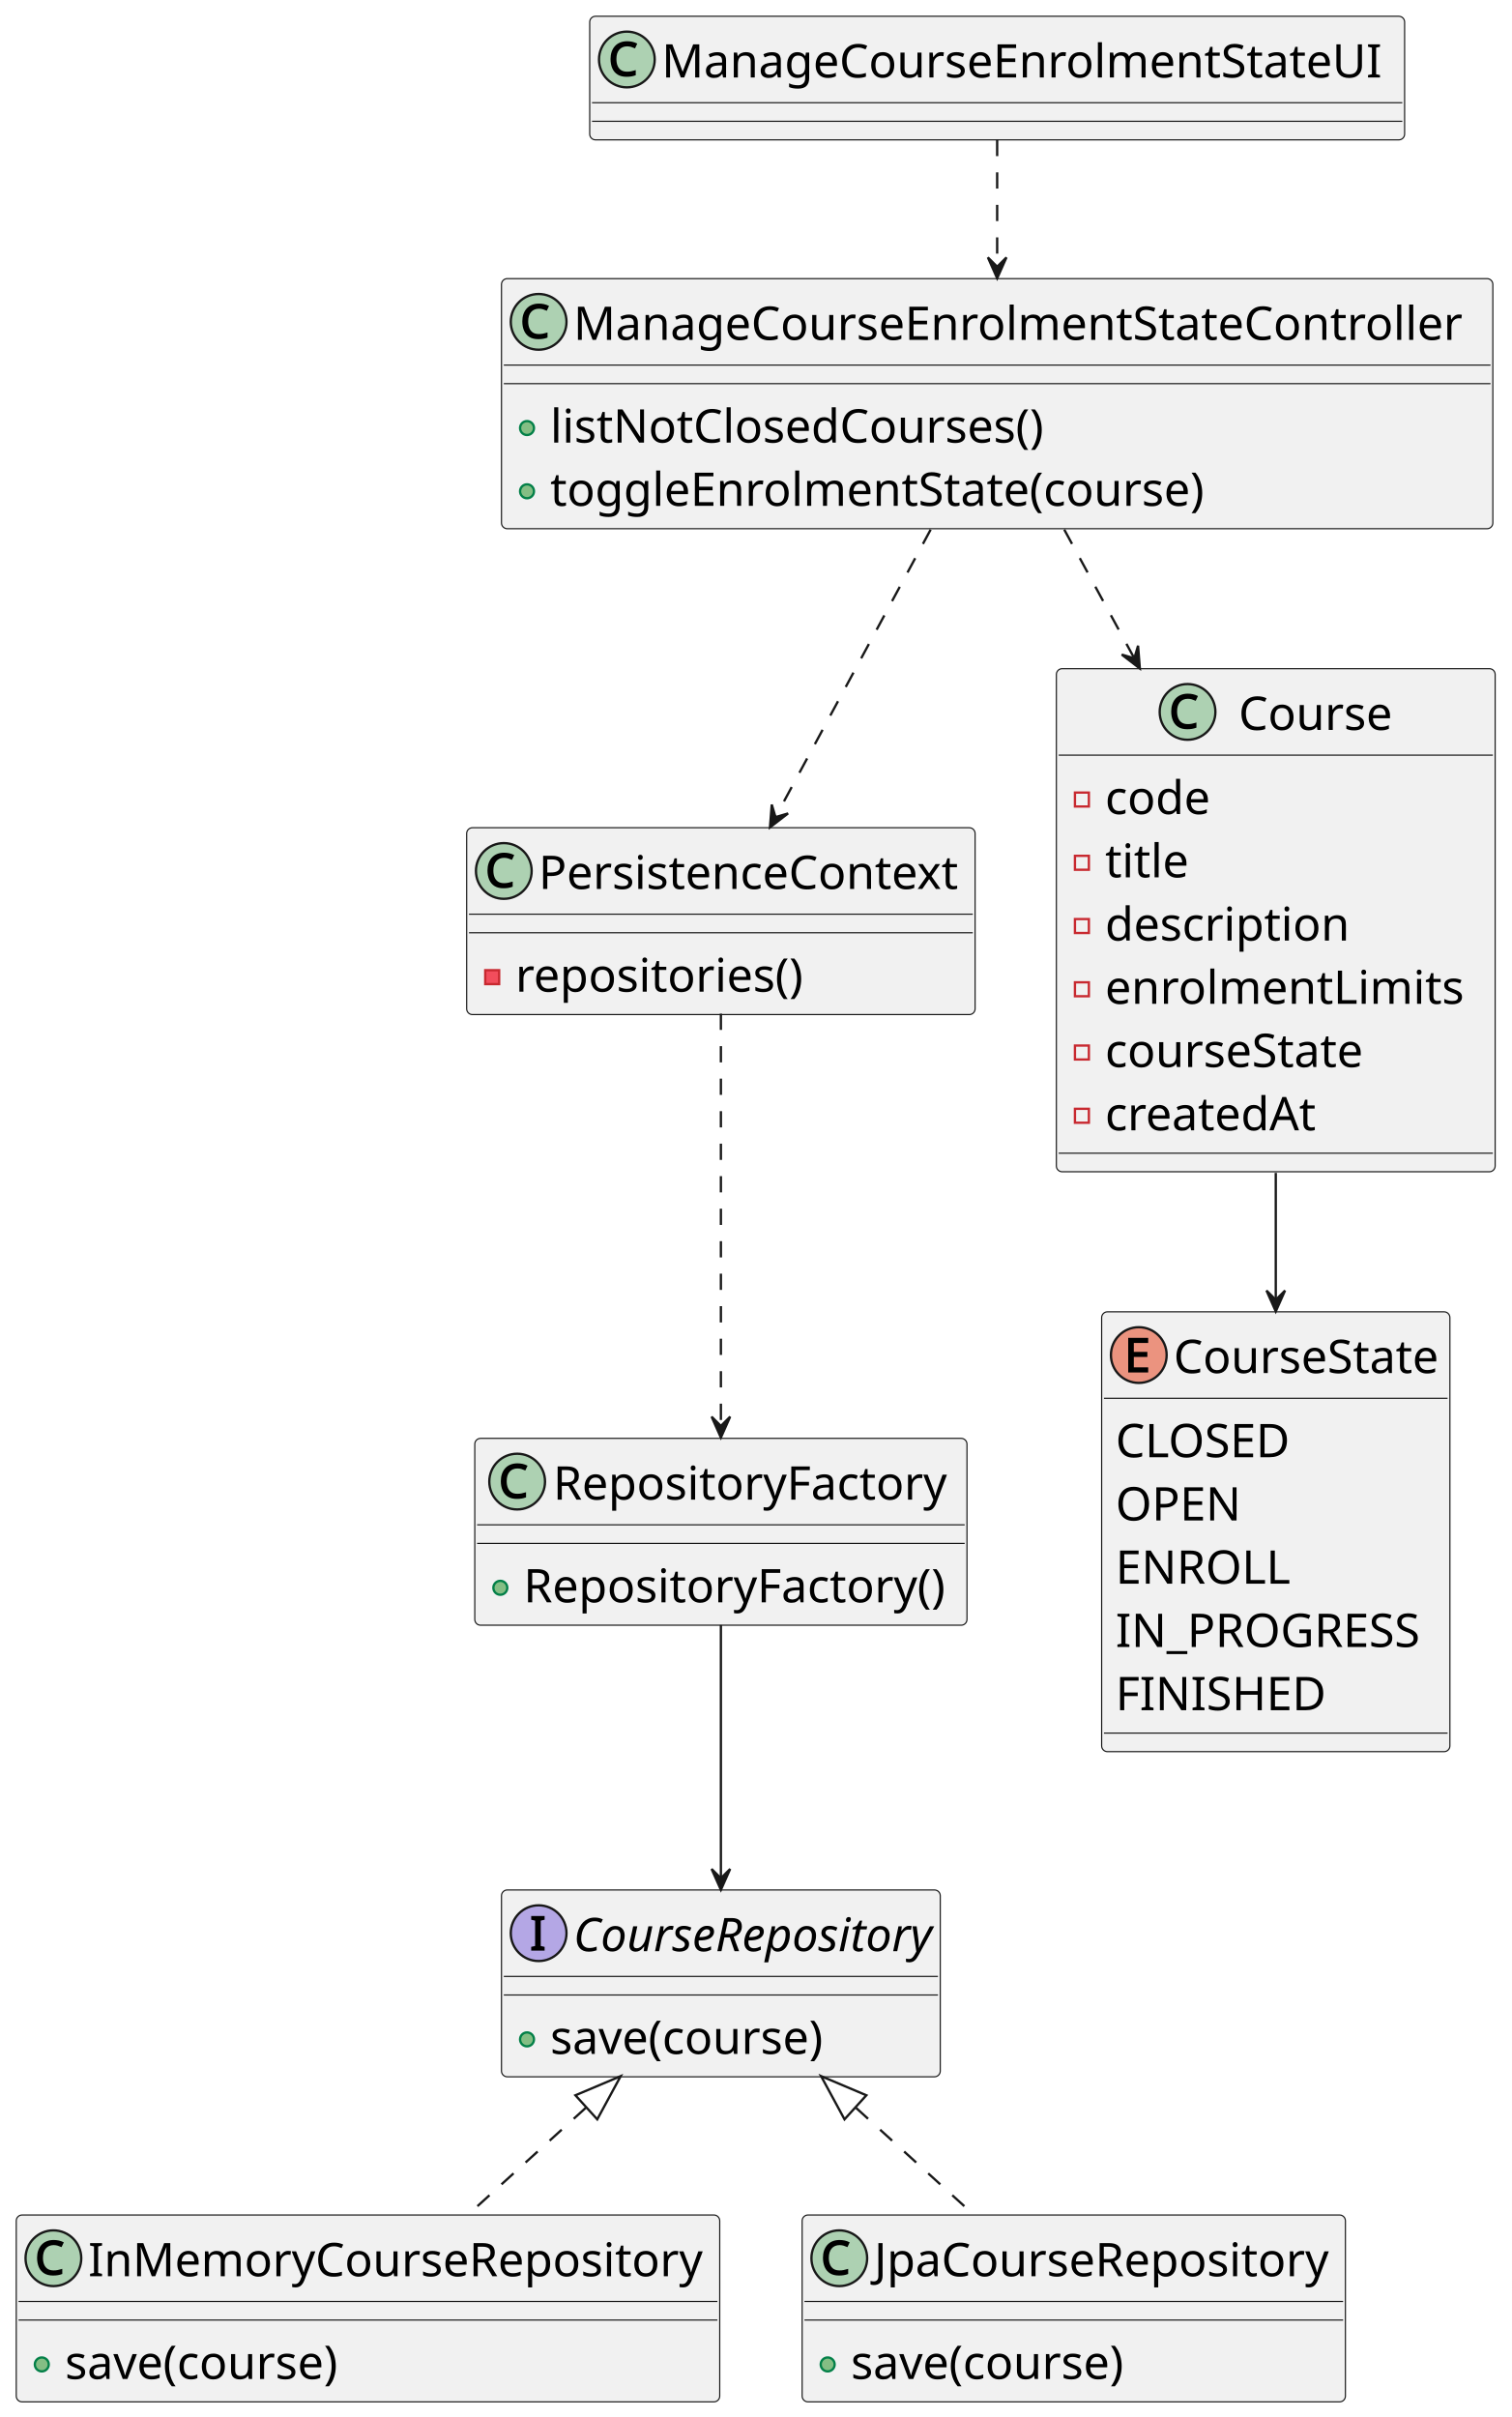
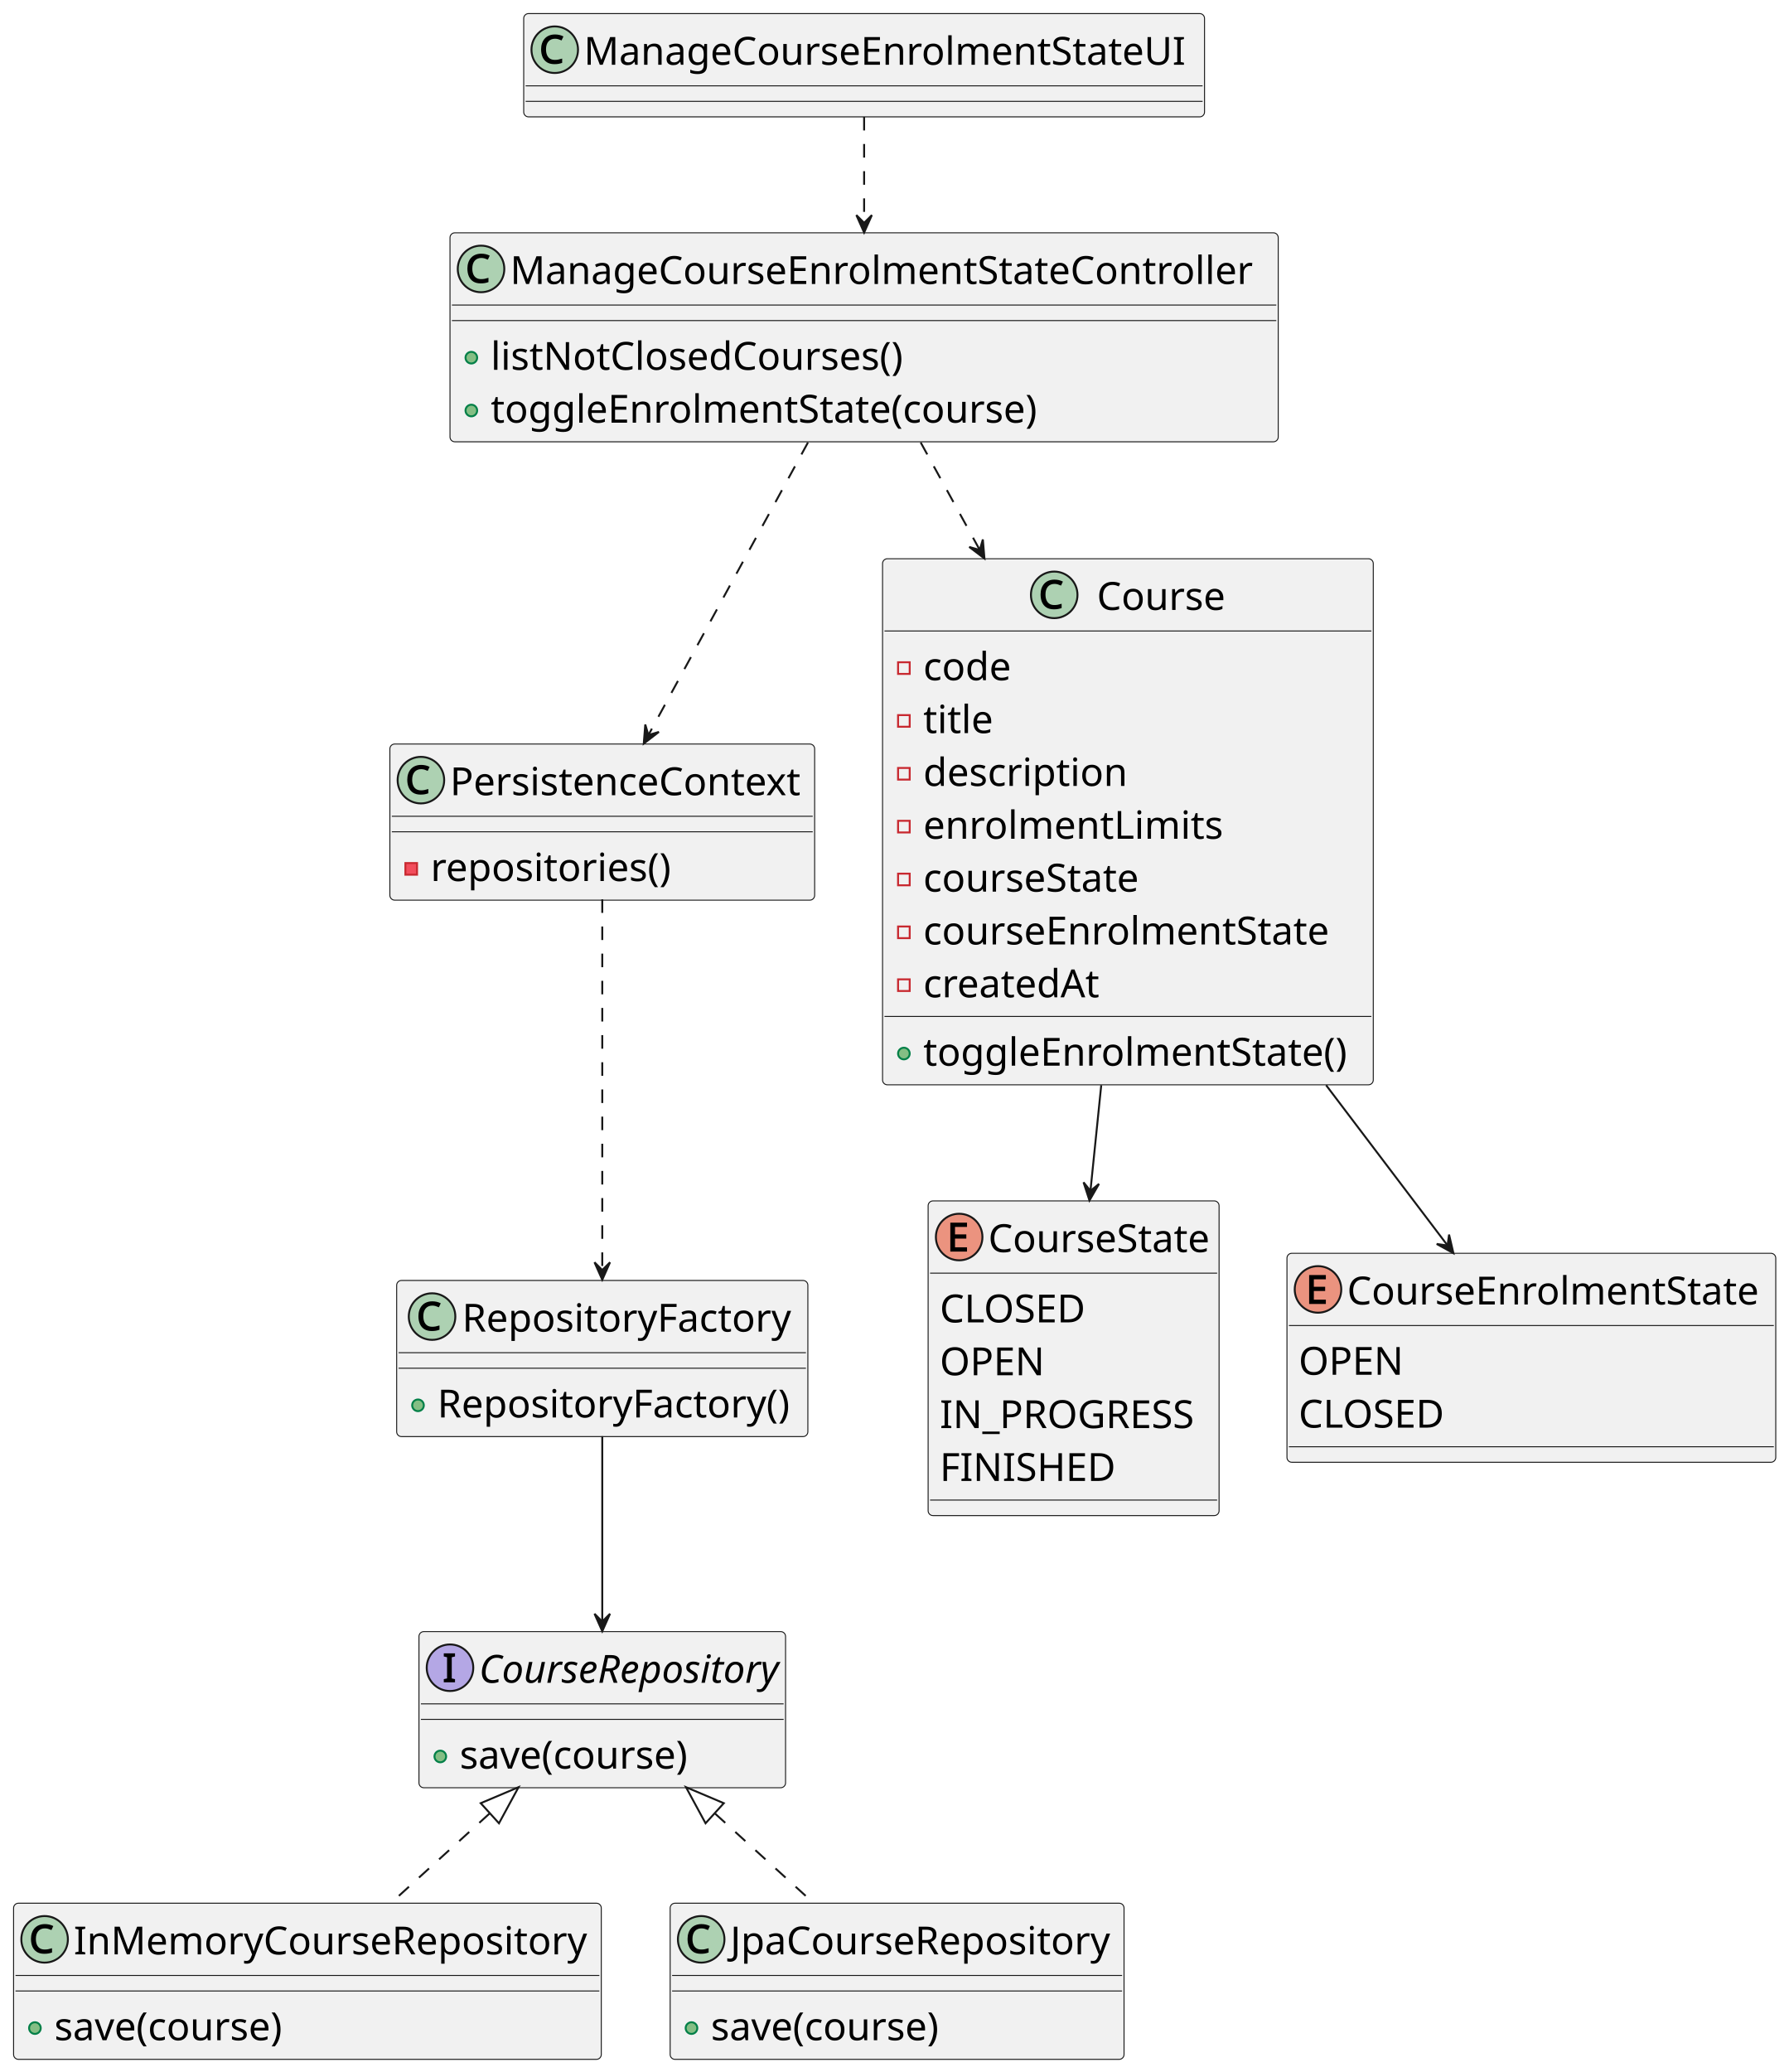
- <svg xmlns="http://www.w3.org/2000/svg" contentStyleType="text/css" height="1041px" preserveAspectRatio="none" style="width:651px;height:1041px;background:#FFFFFF;" version="1.1" viewBox="0 0 651 1041" width="651px" zoomAndPan="magnify">
+ <svg xmlns="http://www.w3.org/2000/svg" contentStyleType="text/css" height="1068px" preserveAspectRatio="none" style="width:922px;height:1068px;background:#FFFFFF;" version="1.1" viewBox="0 0 922 1068" width="922px" zoomAndPan="magnify">
  <defs />
  <g>
    <g id="elem_RepositoryFactory">
-       <rect codeLine="2" fill="#F1F1F1" height="80.48" id="RepositoryFactory" rx="2.5" ry="2.5" style="stroke:#181818;stroke-width:0.5;" width="212" x="204.5" y="619.5" />
-       <ellipse cx="222.75" cy="638.12" fill="#ADD1B2" rx="12" ry="12" style="stroke:#181818;stroke-width:1.0;" />
-       <path d="M222.875,632.464 Q221.797,632.464 220.938,632.839 Q220.078,633.198 219.484,633.901 Q218.891,634.589 218.562,635.604 Q218.25,636.62 218.25,637.917 Q218.25,639.62 218.766,640.854 Q219.281,642.073 220.297,642.729 Q221.312,643.37 222.859,643.37 Q223.766,643.37 224.578,643.214 Q225.391,643.058 226.578,642.698 L226.578,644.901 Q225.547,645.276 224.672,645.417 Q223.797,645.573 222.594,645.573 Q220.312,645.573 218.781,644.636 Q217.25,643.683 216.484,641.948 Q215.719,640.198 215.719,637.901 Q215.719,636.229 216.188,634.839 Q216.656,633.448 217.562,632.417 Q218.484,631.37 219.828,630.823 Q221.172,630.261 222.891,630.261 Q224.031,630.261 225.078,630.495 Q226.141,630.714 227.234,631.276 L226.266,633.339 Q225.344,632.933 224.562,632.698 Q223.781,632.464 222.875,632.464 Z " fill="#000000" />
-       <text fill="#000000" font-family="sans-serif" font-size="20" lengthAdjust="spacing" textLength="173" x="238.25" y="645.88">RepositoryFactory</text>
-       <line style="stroke:#181818;stroke-width:0.5;" x1="205.5" x2="415.5" y1="656.74" y2="656.74" />
-       <line style="stroke:#181818;stroke-width:0.5;" x1="205.5" x2="415.5" y1="664.74" y2="664.74" />
-       <ellipse cx="215.5" cy="683.86" fill="#84BE84" rx="3" ry="3" style="stroke:#038048;stroke-width:1.0;" />
-       <text fill="#000000" font-family="sans-serif" font-size="20" lengthAdjust="spacing" textLength="185" x="225.5" y="690.12">RepositoryFactory()</text>
+       <rect codeLine="2" fill="#F1F1F1" height="80.48" id="RepositoryFactory" rx="2.5" ry="2.5" style="stroke:#181818;stroke-width:0.5;" width="212" x="204.5" y="660" />
+       <ellipse cx="222.75" cy="678.62" fill="#ADD1B2" rx="12" ry="12" style="stroke:#181818;stroke-width:1.0;" />
+       <path d="M222.875,672.964 Q221.797,672.964 220.938,673.339 Q220.078,673.698 219.484,674.401 Q218.891,675.089 218.562,676.104 Q218.25,677.12 218.25,678.417 Q218.25,680.12 218.766,681.354 Q219.281,682.573 220.297,683.229 Q221.312,683.87 222.859,683.87 Q223.766,683.87 224.578,683.714 Q225.391,683.558 226.578,683.198 L226.578,685.401 Q225.547,685.776 224.672,685.917 Q223.797,686.073 222.594,686.073 Q220.312,686.073 218.781,685.136 Q217.25,684.183 216.484,682.448 Q215.719,680.698 215.719,678.401 Q215.719,676.729 216.188,675.339 Q216.656,673.948 217.562,672.917 Q218.484,671.87 219.828,671.323 Q221.172,670.761 222.891,670.761 Q224.031,670.761 225.078,670.995 Q226.141,671.214 227.234,671.776 L226.266,673.839 Q225.344,673.433 224.562,673.198 Q223.781,672.964 222.875,672.964 Z " fill="#000000" />
+       <text fill="#000000" font-family="sans-serif" font-size="20" lengthAdjust="spacing" textLength="173" x="238.25" y="686.38">RepositoryFactory</text>
+       <line style="stroke:#181818;stroke-width:0.5;" x1="205.5" x2="415.5" y1="697.24" y2="697.24" />
+       <line style="stroke:#181818;stroke-width:0.5;" x1="205.5" x2="415.5" y1="705.24" y2="705.24" />
+       <ellipse cx="215.5" cy="724.36" fill="#84BE84" rx="3" ry="3" style="stroke:#038048;stroke-width:1.0;" />
+       <text fill="#000000" font-family="sans-serif" font-size="20" lengthAdjust="spacing" textLength="185" x="225.5" y="730.62">RepositoryFactory()</text>
    </g>
    <g id="elem_CourseRepository">
-       <rect codeLine="6" fill="#F1F1F1" height="80.48" id="CourseRepository" rx="2.5" ry="2.5" style="stroke:#181818;stroke-width:0.5;" width="189" x="216" y="814" />
-       <ellipse cx="232" cy="832.62" fill="#B4A7E5" rx="12" ry="12" style="stroke:#181818;stroke-width:1.0;" />
-       <path d="M234.578,840.12 L228.797,840.12 L228.797,838.511 L230.484,838.136 L230.484,827.214 L228.797,826.823 L228.797,825.214 L234.578,825.214 L234.578,826.823 L232.906,827.214 L232.906,838.136 L234.578,838.511 L234.578,840.12 Z " fill="#000000" />
-       <text fill="#000000" font-family="sans-serif" font-size="20" font-style="italic" lengthAdjust="spacing" textLength="155" x="247" y="840.38">CourseRepository</text>
-       <line style="stroke:#181818;stroke-width:0.5;" x1="217" x2="404" y1="851.24" y2="851.24" />
-       <line style="stroke:#181818;stroke-width:0.5;" x1="217" x2="404" y1="859.24" y2="859.24" />
-       <ellipse cx="227" cy="878.36" fill="#84BE84" rx="3" ry="3" style="stroke:#038048;stroke-width:1.0;" />
-       <text fill="#000000" font-family="sans-serif" font-size="20" lengthAdjust="spacing" textLength="118" x="237" y="884.62">save(course)</text>
+       <rect codeLine="6" fill="#F1F1F1" height="80.48" id="CourseRepository" rx="2.5" ry="2.5" style="stroke:#181818;stroke-width:0.5;" width="189" x="216" y="841" />
+       <ellipse cx="232" cy="859.62" fill="#B4A7E5" rx="12" ry="12" style="stroke:#181818;stroke-width:1.0;" />
+       <path d="M234.578,867.12 L228.797,867.12 L228.797,865.511 L230.484,865.136 L230.484,854.214 L228.797,853.823 L228.797,852.214 L234.578,852.214 L234.578,853.823 L232.906,854.214 L232.906,865.136 L234.578,865.511 L234.578,867.12 Z " fill="#000000" />
+       <text fill="#000000" font-family="sans-serif" font-size="20" font-style="italic" lengthAdjust="spacing" textLength="155" x="247" y="867.38">CourseRepository</text>
+       <line style="stroke:#181818;stroke-width:0.5;" x1="217" x2="404" y1="878.24" y2="878.24" />
+       <line style="stroke:#181818;stroke-width:0.5;" x1="217" x2="404" y1="886.24" y2="886.24" />
+       <ellipse cx="227" cy="905.36" fill="#84BE84" rx="3" ry="3" style="stroke:#038048;stroke-width:1.0;" />
+       <text fill="#000000" font-family="sans-serif" font-size="20" lengthAdjust="spacing" textLength="118" x="237" y="911.62">save(course)</text>
    </g>
    <g id="elem_InMemoryCourseRepository">
-       <rect codeLine="10" fill="#F1F1F1" height="80.48" id="InMemoryCourseRepository" rx="2.5" ry="2.5" style="stroke:#181818;stroke-width:0.5;" width="303" x="7" y="954" />
-       <ellipse cx="23" cy="972.62" fill="#ADD1B2" rx="12" ry="12" style="stroke:#181818;stroke-width:1.0;" />
-       <path d="M23.125,966.964 Q22.047,966.964 21.188,967.339 Q20.328,967.698 19.734,968.401 Q19.141,969.089 18.812,970.104 Q18.5,971.12 18.5,972.417 Q18.5,974.12 19.016,975.354 Q19.531,976.573 20.547,977.229 Q21.562,977.87 23.109,977.87 Q24.016,977.87 24.828,977.714 Q25.641,977.558 26.828,977.198 L26.828,979.401 Q25.797,979.776 24.922,979.917 Q24.047,980.073 22.844,980.073 Q20.562,980.073 19.031,979.136 Q17.5,978.183 16.734,976.448 Q15.969,974.698 15.969,972.401 Q15.969,970.729 16.438,969.339 Q16.906,967.948 17.812,966.917 Q18.734,965.87 20.078,965.323 Q21.422,964.761 23.141,964.761 Q24.281,964.761 25.328,964.995 Q26.391,965.214 27.484,965.776 L26.516,967.839 Q25.594,967.433 24.812,967.198 Q24.031,966.964 23.125,966.964 Z " fill="#000000" />
-       <text fill="#000000" font-family="sans-serif" font-size="20" lengthAdjust="spacing" textLength="269" x="38" y="980.38">InMemoryCourseRepository</text>
-       <line style="stroke:#181818;stroke-width:0.5;" x1="8" x2="309" y1="991.24" y2="991.24" />
-       <line style="stroke:#181818;stroke-width:0.5;" x1="8" x2="309" y1="999.24" y2="999.24" />
-       <ellipse cx="18" cy="1018.36" fill="#84BE84" rx="3" ry="3" style="stroke:#038048;stroke-width:1.0;" />
-       <text fill="#000000" font-family="sans-serif" font-size="20" lengthAdjust="spacing" textLength="118" x="28" y="1024.62">save(course)</text>
+       <rect codeLine="10" fill="#F1F1F1" height="80.48" id="InMemoryCourseRepository" rx="2.5" ry="2.5" style="stroke:#181818;stroke-width:0.5;" width="303" x="7" y="981" />
+       <ellipse cx="23" cy="999.62" fill="#ADD1B2" rx="12" ry="12" style="stroke:#181818;stroke-width:1.0;" />
+       <path d="M23.125,993.964 Q22.047,993.964 21.188,994.339 Q20.328,994.698 19.734,995.401 Q19.141,996.089 18.812,997.104 Q18.5,998.12 18.5,999.417 Q18.5,1001.12 19.016,1002.354 Q19.531,1003.573 20.547,1004.229 Q21.562,1004.87 23.109,1004.87 Q24.016,1004.87 24.828,1004.714 Q25.641,1004.558 26.828,1004.198 L26.828,1006.401 Q25.797,1006.776 24.922,1006.917 Q24.047,1007.073 22.844,1007.073 Q20.562,1007.073 19.031,1006.136 Q17.5,1005.183 16.734,1003.448 Q15.969,1001.698 15.969,999.401 Q15.969,997.729 16.438,996.339 Q16.906,994.948 17.812,993.917 Q18.734,992.87 20.078,992.323 Q21.422,991.761 23.141,991.761 Q24.281,991.761 25.328,991.995 Q26.391,992.214 27.484,992.776 L26.516,994.839 Q25.594,994.433 24.812,994.198 Q24.031,993.964 23.125,993.964 Z " fill="#000000" />
+       <text fill="#000000" font-family="sans-serif" font-size="20" lengthAdjust="spacing" textLength="269" x="38" y="1007.38">InMemoryCourseRepository</text>
+       <line style="stroke:#181818;stroke-width:0.5;" x1="8" x2="309" y1="1018.24" y2="1018.24" />
+       <line style="stroke:#181818;stroke-width:0.5;" x1="8" x2="309" y1="1026.24" y2="1026.24" />
+       <ellipse cx="18" cy="1045.36" fill="#84BE84" rx="3" ry="3" style="stroke:#038048;stroke-width:1.0;" />
+       <text fill="#000000" font-family="sans-serif" font-size="20" lengthAdjust="spacing" textLength="118" x="28" y="1051.62">save(course)</text>
    </g>
    <g id="elem_JpaCourseRepository">
-       <rect codeLine="14" fill="#F1F1F1" height="80.48" id="JpaCourseRepository" rx="2.5" ry="2.5" style="stroke:#181818;stroke-width:0.5;" width="234" x="345.5" y="954" />
-       <ellipse cx="361.5" cy="972.62" fill="#ADD1B2" rx="12" ry="12" style="stroke:#181818;stroke-width:1.0;" />
-       <path d="M361.625,966.964 Q360.547,966.964 359.688,967.339 Q358.828,967.698 358.234,968.401 Q357.641,969.089 357.312,970.104 Q357,971.12 357,972.417 Q357,974.12 357.516,975.354 Q358.031,976.573 359.047,977.229 Q360.062,977.87 361.609,977.87 Q362.516,977.87 363.328,977.714 Q364.141,977.558 365.328,977.198 L365.328,979.401 Q364.297,979.776 363.422,979.917 Q362.547,980.073 361.344,980.073 Q359.062,980.073 357.531,979.136 Q356,978.183 355.234,976.448 Q354.469,974.698 354.469,972.401 Q354.469,970.729 354.938,969.339 Q355.406,967.948 356.312,966.917 Q357.234,965.87 358.578,965.323 Q359.922,964.761 361.641,964.761 Q362.781,964.761 363.828,964.995 Q364.891,965.214 365.984,965.776 L365.016,967.839 Q364.094,967.433 363.312,967.198 Q362.531,966.964 361.625,966.964 Z " fill="#000000" />
-       <text fill="#000000" font-family="sans-serif" font-size="20" lengthAdjust="spacing" textLength="200" x="376.5" y="980.38">JpaCourseRepository</text>
-       <line style="stroke:#181818;stroke-width:0.5;" x1="346.5" x2="578.5" y1="991.24" y2="991.24" />
-       <line style="stroke:#181818;stroke-width:0.5;" x1="346.5" x2="578.5" y1="999.24" y2="999.24" />
-       <ellipse cx="356.5" cy="1018.36" fill="#84BE84" rx="3" ry="3" style="stroke:#038048;stroke-width:1.0;" />
-       <text fill="#000000" font-family="sans-serif" font-size="20" lengthAdjust="spacing" textLength="118" x="366.5" y="1024.62">save(course)</text>
+       <rect codeLine="14" fill="#F1F1F1" height="80.48" id="JpaCourseRepository" rx="2.5" ry="2.5" style="stroke:#181818;stroke-width:0.5;" width="234" x="345.5" y="981" />
+       <ellipse cx="361.5" cy="999.62" fill="#ADD1B2" rx="12" ry="12" style="stroke:#181818;stroke-width:1.0;" />
+       <path d="M361.625,993.964 Q360.547,993.964 359.688,994.339 Q358.828,994.698 358.234,995.401 Q357.641,996.089 357.312,997.104 Q357,998.12 357,999.417 Q357,1001.12 357.516,1002.354 Q358.031,1003.573 359.047,1004.229 Q360.062,1004.87 361.609,1004.87 Q362.516,1004.87 363.328,1004.714 Q364.141,1004.558 365.328,1004.198 L365.328,1006.401 Q364.297,1006.776 363.422,1006.917 Q362.547,1007.073 361.344,1007.073 Q359.062,1007.073 357.531,1006.136 Q356,1005.183 355.234,1003.448 Q354.469,1001.698 354.469,999.401 Q354.469,997.729 354.938,996.339 Q355.406,994.948 356.312,993.917 Q357.234,992.87 358.578,992.323 Q359.922,991.761 361.641,991.761 Q362.781,991.761 363.828,991.995 Q364.891,992.214 365.984,992.776 L365.016,994.839 Q364.094,994.433 363.312,994.198 Q362.531,993.964 361.625,993.964 Z " fill="#000000" />
+       <text fill="#000000" font-family="sans-serif" font-size="20" lengthAdjust="spacing" textLength="200" x="376.5" y="1007.38">JpaCourseRepository</text>
+       <line style="stroke:#181818;stroke-width:0.5;" x1="346.5" x2="578.5" y1="1018.24" y2="1018.24" />
+       <line style="stroke:#181818;stroke-width:0.5;" x1="346.5" x2="578.5" y1="1026.24" y2="1026.24" />
+       <ellipse cx="356.5" cy="1045.36" fill="#84BE84" rx="3" ry="3" style="stroke:#038048;stroke-width:1.0;" />
+       <text fill="#000000" font-family="sans-serif" font-size="20" lengthAdjust="spacing" textLength="118" x="366.5" y="1051.62">save(course)</text>
    </g>
    <g id="elem_PersistenceContext">
-       <rect codeLine="18" fill="#F1F1F1" height="80.48" id="PersistenceContext" rx="2.5" ry="2.5" style="stroke:#181818;stroke-width:0.5;" width="219" x="201" y="356.5" />
-       <ellipse cx="217" cy="375.12" fill="#ADD1B2" rx="12" ry="12" style="stroke:#181818;stroke-width:1.0;" />
-       <path d="M217.125,369.464 Q216.047,369.464 215.188,369.839 Q214.328,370.198 213.734,370.901 Q213.141,371.589 212.812,372.604 Q212.5,373.62 212.5,374.917 Q212.5,376.62 213.016,377.854 Q213.531,379.073 214.547,379.729 Q215.562,380.37 217.109,380.37 Q218.016,380.37 218.828,380.214 Q219.641,380.058 220.828,379.698 L220.828,381.901 Q219.797,382.276 218.922,382.417 Q218.047,382.573 216.844,382.573 Q214.562,382.573 213.031,381.636 Q211.5,380.683 210.734,378.948 Q209.969,377.198 209.969,374.901 Q209.969,373.229 210.438,371.839 Q210.906,370.448 211.812,369.417 Q212.734,368.37 214.078,367.823 Q215.422,367.261 217.141,367.261 Q218.281,367.261 219.328,367.495 Q220.391,367.714 221.484,368.276 L220.516,370.339 Q219.594,369.933 218.812,369.698 Q218.031,369.464 217.125,369.464 Z " fill="#000000" />
-       <text fill="#000000" font-family="sans-serif" font-size="20" lengthAdjust="spacing" textLength="185" x="232" y="382.88">PersistenceContext</text>
-       <line style="stroke:#181818;stroke-width:0.5;" x1="202" x2="419" y1="393.74" y2="393.74" />
-       <line style="stroke:#181818;stroke-width:0.5;" x1="202" x2="419" y1="401.74" y2="401.74" />
-       <rect fill="#F24D5C" height="6" style="stroke:#C82930;stroke-width:1.0;" width="6" x="209" y="417.86" />
-       <text fill="#000000" font-family="sans-serif" font-size="20" lengthAdjust="spacing" textLength="129" x="222" y="427.12">repositories()</text>
+       <rect codeLine="18" fill="#F1F1F1" height="80.48" id="PersistenceContext" rx="2.5" ry="2.5" style="stroke:#181818;stroke-width:0.5;" width="219" x="201" y="383.5" />
+       <ellipse cx="217" cy="402.12" fill="#ADD1B2" rx="12" ry="12" style="stroke:#181818;stroke-width:1.0;" />
+       <path d="M217.125,396.464 Q216.047,396.464 215.188,396.839 Q214.328,397.198 213.734,397.901 Q213.141,398.589 212.812,399.604 Q212.5,400.62 212.5,401.917 Q212.5,403.62 213.016,404.854 Q213.531,406.073 214.547,406.729 Q215.562,407.37 217.109,407.37 Q218.016,407.37 218.828,407.214 Q219.641,407.058 220.828,406.698 L220.828,408.901 Q219.797,409.276 218.922,409.417 Q218.047,409.573 216.844,409.573 Q214.562,409.573 213.031,408.636 Q211.5,407.683 210.734,405.948 Q209.969,404.198 209.969,401.901 Q209.969,400.229 210.438,398.839 Q210.906,397.448 211.812,396.417 Q212.734,395.37 214.078,394.823 Q215.422,394.261 217.141,394.261 Q218.281,394.261 219.328,394.495 Q220.391,394.714 221.484,395.276 L220.516,397.339 Q219.594,396.933 218.812,396.698 Q218.031,396.464 217.125,396.464 Z " fill="#000000" />
+       <text fill="#000000" font-family="sans-serif" font-size="20" lengthAdjust="spacing" textLength="185" x="232" y="409.88">PersistenceContext</text>
+       <line style="stroke:#181818;stroke-width:0.5;" x1="202" x2="419" y1="420.74" y2="420.74" />
+       <line style="stroke:#181818;stroke-width:0.5;" x1="202" x2="419" y1="428.74" y2="428.74" />
+       <rect fill="#F24D5C" height="6" style="stroke:#C82930;stroke-width:1.0;" width="6" x="209" y="444.86" />
+       <text fill="#000000" font-family="sans-serif" font-size="20" lengthAdjust="spacing" textLength="129" x="222" y="454.12">repositories()</text>
    </g>
    <g id="elem_ManageCourseEnrolmentStateUI">
-       <rect codeLine="22" fill="#F1F1F1" height="53.24" id="ManageCourseEnrolmentStateUI" rx="2.5" ry="2.5" style="stroke:#181818;stroke-width:0.5;" width="351" x="254" y="7" />
-       <ellipse cx="270" cy="25.62" fill="#ADD1B2" rx="12" ry="12" style="stroke:#181818;stroke-width:1.0;" />
-       <path d="M270.125,19.964 Q269.047,19.964 268.188,20.339 Q267.328,20.698 266.734,21.401 Q266.141,22.089 265.812,23.104 Q265.5,24.12 265.5,25.417 Q265.5,27.12 266.016,28.354 Q266.531,29.573 267.547,30.229 Q268.562,30.87 270.109,30.87 Q271.016,30.87 271.828,30.714 Q272.641,30.558 273.828,30.198 L273.828,32.401 Q272.797,32.776 271.922,32.917 Q271.047,33.073 269.844,33.073 Q267.562,33.073 266.031,32.136 Q264.5,31.183 263.734,29.448 Q262.969,27.698 262.969,25.401 Q262.969,23.729 263.438,22.339 Q263.906,20.948 264.812,19.917 Q265.734,18.87 267.078,18.323 Q268.422,17.761 270.141,17.761 Q271.281,17.761 272.328,17.995 Q273.391,18.214 274.484,18.776 L273.516,20.839 Q272.594,20.433 271.812,20.198 Q271.031,19.964 270.125,19.964 Z " fill="#000000" />
-       <text fill="#000000" font-family="sans-serif" font-size="20" lengthAdjust="spacing" textLength="317" x="285" y="33.38">ManageCourseEnrolmentStateUI</text>
-       <line style="stroke:#181818;stroke-width:0.5;" x1="255" x2="604" y1="44.24" y2="44.24" />
-       <line style="stroke:#181818;stroke-width:0.5;" x1="255" x2="604" y1="52.24" y2="52.24" />
+       <rect codeLine="22" fill="#F1F1F1" height="53.24" id="ManageCourseEnrolmentStateUI" rx="2.5" ry="2.5" style="stroke:#181818;stroke-width:0.5;" width="351" x="270" y="7" />
+       <ellipse cx="286" cy="25.62" fill="#ADD1B2" rx="12" ry="12" style="stroke:#181818;stroke-width:1.0;" />
+       <path d="M286.125,19.964 Q285.047,19.964 284.188,20.339 Q283.328,20.698 282.734,21.401 Q282.141,22.089 281.812,23.104 Q281.5,24.12 281.5,25.417 Q281.5,27.12 282.016,28.354 Q282.531,29.573 283.547,30.229 Q284.562,30.87 286.109,30.87 Q287.016,30.87 287.828,30.714 Q288.641,30.558 289.828,30.198 L289.828,32.401 Q288.797,32.776 287.922,32.917 Q287.047,33.073 285.844,33.073 Q283.562,33.073 282.031,32.136 Q280.5,31.183 279.734,29.448 Q278.969,27.698 278.969,25.401 Q278.969,23.729 279.438,22.339 Q279.906,20.948 280.812,19.917 Q281.734,18.87 283.078,18.323 Q284.422,17.761 286.141,17.761 Q287.281,17.761 288.328,17.995 Q289.391,18.214 290.484,18.776 L289.516,20.839 Q288.594,20.433 287.812,20.198 Q287.031,19.964 286.125,19.964 Z " fill="#000000" />
+       <text fill="#000000" font-family="sans-serif" font-size="20" lengthAdjust="spacing" textLength="317" x="301" y="33.38">ManageCourseEnrolmentStateUI</text>
+       <line style="stroke:#181818;stroke-width:0.5;" x1="271" x2="620" y1="44.24" y2="44.24" />
+       <line style="stroke:#181818;stroke-width:0.5;" x1="271" x2="620" y1="52.24" y2="52.24" />
    </g>
    <g id="elem_ManageCourseEnrolmentStateController">
-       <rect codeLine="24" fill="#F1F1F1" height="107.72" id="ManageCourseEnrolmentStateController" rx="2.5" ry="2.5" style="stroke:#181818;stroke-width:0.5;" width="427" x="216" y="120" />
-       <ellipse cx="232" cy="138.62" fill="#ADD1B2" rx="12" ry="12" style="stroke:#181818;stroke-width:1.0;" />
-       <path d="M232.125,132.964 Q231.047,132.964 230.188,133.339 Q229.328,133.698 228.734,134.401 Q228.141,135.089 227.812,136.104 Q227.5,137.12 227.5,138.417 Q227.5,140.12 228.016,141.354 Q228.531,142.573 229.547,143.229 Q230.562,143.87 232.109,143.87 Q233.016,143.87 233.828,143.714 Q234.641,143.558 235.828,143.198 L235.828,145.401 Q234.797,145.776 233.922,145.917 Q233.047,146.073 231.844,146.073 Q229.562,146.073 228.031,145.136 Q226.5,144.183 225.734,142.448 Q224.969,140.698 224.969,138.401 Q224.969,136.729 225.438,135.339 Q225.906,133.948 226.812,132.917 Q227.734,131.87 229.078,131.323 Q230.422,130.761 232.141,130.761 Q233.281,130.761 234.328,130.995 Q235.391,131.214 236.484,131.776 L235.516,133.839 Q234.594,133.433 233.812,133.198 Q233.031,132.964 232.125,132.964 Z " fill="#000000" />
-       <text fill="#000000" font-family="sans-serif" font-size="20" lengthAdjust="spacing" textLength="393" x="247" y="146.38">ManageCourseEnrolmentStateController</text>
-       <line style="stroke:#181818;stroke-width:0.5;" x1="217" x2="642" y1="157.24" y2="157.24" />
-       <line style="stroke:#181818;stroke-width:0.5;" x1="217" x2="642" y1="165.24" y2="165.24" />
-       <ellipse cx="227" cy="184.36" fill="#84BE84" rx="3" ry="3" style="stroke:#038048;stroke-width:1.0;" />
-       <text fill="#000000" font-family="sans-serif" font-size="20" lengthAdjust="spacing" textLength="219" x="237" y="190.62">listNotClosedCourses()</text>
-       <ellipse cx="227" cy="211.6" fill="#84BE84" rx="3" ry="3" style="stroke:#038048;stroke-width:1.0;" />
-       <text fill="#000000" font-family="sans-serif" font-size="20" lengthAdjust="spacing" textLength="290" x="237" y="217.86">toggleEnrolmentState(course)</text>
+       <rect codeLine="24" fill="#F1F1F1" height="107.72" id="ManageCourseEnrolmentStateController" rx="2.5" ry="2.5" style="stroke:#181818;stroke-width:0.5;" width="427" x="232" y="120" />
+       <ellipse cx="248" cy="138.62" fill="#ADD1B2" rx="12" ry="12" style="stroke:#181818;stroke-width:1.0;" />
+       <path d="M248.125,132.964 Q247.047,132.964 246.188,133.339 Q245.328,133.698 244.734,134.401 Q244.141,135.089 243.812,136.104 Q243.5,137.12 243.5,138.417 Q243.5,140.12 244.016,141.354 Q244.531,142.573 245.547,143.229 Q246.562,143.87 248.109,143.87 Q249.016,143.87 249.828,143.714 Q250.641,143.558 251.828,143.198 L251.828,145.401 Q250.797,145.776 249.922,145.917 Q249.047,146.073 247.844,146.073 Q245.562,146.073 244.031,145.136 Q242.5,144.183 241.734,142.448 Q240.969,140.698 240.969,138.401 Q240.969,136.729 241.438,135.339 Q241.906,133.948 242.812,132.917 Q243.734,131.87 245.078,131.323 Q246.422,130.761 248.141,130.761 Q249.281,130.761 250.328,130.995 Q251.391,131.214 252.484,131.776 L251.516,133.839 Q250.594,133.433 249.812,133.198 Q249.031,132.964 248.125,132.964 Z " fill="#000000" />
+       <text fill="#000000" font-family="sans-serif" font-size="20" lengthAdjust="spacing" textLength="393" x="263" y="146.38">ManageCourseEnrolmentStateController</text>
+       <line style="stroke:#181818;stroke-width:0.5;" x1="233" x2="658" y1="157.24" y2="157.24" />
+       <line style="stroke:#181818;stroke-width:0.5;" x1="233" x2="658" y1="165.24" y2="165.24" />
+       <ellipse cx="243" cy="184.36" fill="#84BE84" rx="3" ry="3" style="stroke:#038048;stroke-width:1.0;" />
+       <text fill="#000000" font-family="sans-serif" font-size="20" lengthAdjust="spacing" textLength="219" x="253" y="190.62">listNotClosedCourses()</text>
+       <ellipse cx="243" cy="211.6" fill="#84BE84" rx="3" ry="3" style="stroke:#038048;stroke-width:1.0;" />
+       <text fill="#000000" font-family="sans-serif" font-size="20" lengthAdjust="spacing" textLength="290" x="253" y="217.86">toggleEnrolmentState(course)</text>
    </g>
    <g id="elem_Course">
-       <rect codeLine="29" fill="#F1F1F1" height="216.68" id="Course" rx="2.5" ry="2.5" style="stroke:#181818;stroke-width:0.5;" width="189" x="455" y="288" />
-       <ellipse cx="511.5" cy="306.62" fill="#ADD1B2" rx="12" ry="12" style="stroke:#181818;stroke-width:1.0;" />
-       <path d="M511.625,300.964 Q510.547,300.964 509.688,301.339 Q508.828,301.698 508.234,302.401 Q507.641,303.089 507.312,304.104 Q507,305.12 507,306.417 Q507,308.12 507.516,309.354 Q508.031,310.573 509.047,311.229 Q510.062,311.87 511.609,311.87 Q512.516,311.87 513.328,311.714 Q514.141,311.558 515.328,311.198 L515.328,313.401 Q514.297,313.776 513.422,313.917 Q512.547,314.073 511.344,314.073 Q509.062,314.073 507.531,313.136 Q506,312.183 505.234,310.448 Q504.469,308.698 504.469,306.401 Q504.469,304.729 504.938,303.339 Q505.406,301.948 506.312,300.917 Q507.234,299.87 508.578,299.323 Q509.922,298.761 511.641,298.761 Q512.781,298.761 513.828,298.995 Q514.891,299.214 515.984,299.776 L515.016,301.839 Q514.094,301.433 513.312,301.198 Q512.531,300.964 511.625,300.964 Z " fill="#000000" />
-       <text fill="#000000" font-family="sans-serif" font-size="20" lengthAdjust="spacing" textLength="67" x="533.5" y="314.38">Course</text>
-       <line style="stroke:#181818;stroke-width:0.5;" x1="456" x2="643" y1="325.24" y2="325.24" />
+       <rect codeLine="29" fill="#F1F1F1" height="271.16" id="Course" rx="2.5" ry="2.5" style="stroke:#181818;stroke-width:0.5;" width="253" x="455" y="288" />
+       <ellipse cx="543.5" cy="306.62" fill="#ADD1B2" rx="12" ry="12" style="stroke:#181818;stroke-width:1.0;" />
+       <path d="M543.625,300.964 Q542.547,300.964 541.688,301.339 Q540.828,301.698 540.234,302.401 Q539.641,303.089 539.312,304.104 Q539,305.12 539,306.417 Q539,308.12 539.516,309.354 Q540.031,310.573 541.047,311.229 Q542.062,311.87 543.609,311.87 Q544.516,311.87 545.328,311.714 Q546.141,311.558 547.328,311.198 L547.328,313.401 Q546.297,313.776 545.422,313.917 Q544.547,314.073 543.344,314.073 Q541.062,314.073 539.531,313.136 Q538,312.183 537.234,310.448 Q536.469,308.698 536.469,306.401 Q536.469,304.729 536.938,303.339 Q537.406,301.948 538.312,300.917 Q539.234,299.87 540.578,299.323 Q541.922,298.761 543.641,298.761 Q544.781,298.761 545.828,298.995 Q546.891,299.214 547.984,299.776 L547.016,301.839 Q546.094,301.433 545.312,301.198 Q544.531,300.964 543.625,300.964 Z " fill="#000000" />
+       <text fill="#000000" font-family="sans-serif" font-size="20" lengthAdjust="spacing" textLength="67" x="565.5" y="314.38">Course</text>
+       <line style="stroke:#181818;stroke-width:0.5;" x1="456" x2="707" y1="325.24" y2="325.24" />
      <rect fill="none" height="6" style="stroke:#C82930;stroke-width:1.0;" width="6" x="463" y="341.36" />
      <text fill="#000000" font-family="sans-serif" font-size="20" lengthAdjust="spacing" textLength="45" x="476" y="350.62">code</text>
      <rect fill="none" height="6" style="stroke:#C82930;stroke-width:1.0;" width="6" x="463" y="368.6" />
      <text fill="#000000" font-family="sans-serif" font-size="20" lengthAdjust="spacing" textLength="39" x="476" y="377.86">title</text>
      <rect fill="none" height="6" style="stroke:#C82930;stroke-width:1.0;" width="6" x="463" y="395.84" />
      <text fill="#000000" font-family="sans-serif" font-size="20" lengthAdjust="spacing" textLength="110" x="476" y="405.1">description</text>
      <rect fill="none" height="6" style="stroke:#C82930;stroke-width:1.0;" width="6" x="463" y="423.08" />
      <text fill="#000000" font-family="sans-serif" font-size="20" lengthAdjust="spacing" textLength="162" x="476" y="432.34">enrolmentLimits</text>
      <rect fill="none" height="6" style="stroke:#C82930;stroke-width:1.0;" width="6" x="463" y="450.32" />
      <text fill="#000000" font-family="sans-serif" font-size="20" lengthAdjust="spacing" textLength="113" x="476" y="459.58">courseState</text>
      <rect fill="none" height="6" style="stroke:#C82930;stroke-width:1.0;" width="6" x="463" y="477.56" />
-       <text fill="#000000" font-family="sans-serif" font-size="20" lengthAdjust="spacing" textLength="93" x="476" y="486.82">createdAt</text>
-       <line style="stroke:#181818;stroke-width:0.5;" x1="456" x2="643" y1="496.68" y2="496.68" />
+       <text fill="#000000" font-family="sans-serif" font-size="20" lengthAdjust="spacing" textLength="215" x="476" y="486.82">courseEnrolmentState</text>
+       <rect fill="none" height="6" style="stroke:#C82930;stroke-width:1.0;" width="6" x="463" y="504.8" />
+       <text fill="#000000" font-family="sans-serif" font-size="20" lengthAdjust="spacing" textLength="93" x="476" y="514.06">createdAt</text>
+       <line style="stroke:#181818;stroke-width:0.5;" x1="456" x2="707" y1="523.92" y2="523.92" />
+       <ellipse cx="466" cy="543.04" fill="#84BE84" rx="3" ry="3" style="stroke:#038048;stroke-width:1.0;" />
+       <text fill="#000000" font-family="sans-serif" font-size="20" lengthAdjust="spacing" textLength="226" x="476" y="549.3">toggleEnrolmentState()</text>
    </g>
    <g id="elem_CourseState">
-       <rect codeLine="38" fill="#F1F1F1" height="189.44" id="CourseState" rx="2.5" ry="2.5" style="stroke:#181818;stroke-width:0.5;" width="150" x="474.5" y="565" />
-       <ellipse cx="490.5" cy="583.62" fill="#EB937F" rx="12" ry="12" style="stroke:#181818;stroke-width:1.0;" />
-       <path d="M494.547,591.12 L485.938,591.12 L485.938,576.214 L494.547,576.214 L494.547,578.417 L488.359,578.417 L488.359,582.261 L494.188,582.261 L494.188,584.433 L488.359,584.433 L488.359,588.917 L494.547,588.917 L494.547,591.12 Z " fill="#000000" />
-       <text fill="#000000" font-family="sans-serif" font-size="20" lengthAdjust="spacing" textLength="116" x="505.5" y="591.38">CourseState</text>
-       <line style="stroke:#181818;stroke-width:0.5;" x1="475.5" x2="623.5" y1="602.24" y2="602.24" />
-       <text fill="#000000" font-family="sans-serif" font-size="20" lengthAdjust="spacing" textLength="74" x="480.5" y="627.62">CLOSED</text>
-       <text fill="#000000" font-family="sans-serif" font-size="20" lengthAdjust="spacing" textLength="54" x="480.5" y="654.86">OPEN</text>
-       <text fill="#000000" font-family="sans-serif" font-size="20" lengthAdjust="spacing" textLength="76" x="480.5" y="682.1">ENROLL</text>
-       <text fill="#000000" font-family="sans-serif" font-size="20" lengthAdjust="spacing" textLength="130" x="480.5" y="709.34">IN_PROGRESS</text>
-       <text fill="#000000" font-family="sans-serif" font-size="20" lengthAdjust="spacing" textLength="92" x="480.5" y="736.58">FINISHED</text>
-       <line style="stroke:#181818;stroke-width:0.5;" x1="475.5" x2="623.5" y1="746.44" y2="746.44" />
+       <rect codeLine="41" fill="#F1F1F1" height="162.2" id="CourseState" rx="2.5" ry="2.5" style="stroke:#181818;stroke-width:0.5;" width="150" x="478.5" y="619" />
+       <ellipse cx="494.5" cy="637.62" fill="#EB937F" rx="12" ry="12" style="stroke:#181818;stroke-width:1.0;" />
+       <path d="M498.547,645.12 L489.938,645.12 L489.938,630.214 L498.547,630.214 L498.547,632.417 L492.359,632.417 L492.359,636.261 L498.188,636.261 L498.188,638.433 L492.359,638.433 L492.359,642.917 L498.547,642.917 L498.547,645.12 Z " fill="#000000" />
+       <text fill="#000000" font-family="sans-serif" font-size="20" lengthAdjust="spacing" textLength="116" x="509.5" y="645.38">CourseState</text>
+       <line style="stroke:#181818;stroke-width:0.5;" x1="479.5" x2="627.5" y1="656.24" y2="656.24" />
+       <text fill="#000000" font-family="sans-serif" font-size="20" lengthAdjust="spacing" textLength="74" x="484.5" y="681.62">CLOSED</text>
+       <text fill="#000000" font-family="sans-serif" font-size="20" lengthAdjust="spacing" textLength="54" x="484.5" y="708.86">OPEN</text>
+       <text fill="#000000" font-family="sans-serif" font-size="20" lengthAdjust="spacing" textLength="130" x="484.5" y="736.1">IN_PROGRESS</text>
+       <text fill="#000000" font-family="sans-serif" font-size="20" lengthAdjust="spacing" textLength="92" x="484.5" y="763.34">FINISHED</text>
+       <line style="stroke:#181818;stroke-width:0.5;" x1="479.5" x2="627.5" y1="773.2" y2="773.2" />
+     </g>
+     <g id="elem_CourseEnrolmentState">
+       <rect codeLine="48" fill="#F1F1F1" height="107.72" id="CourseEnrolmentState" rx="2.5" ry="2.5" style="stroke:#181818;stroke-width:0.5;" width="252" x="663.5" y="646" />
+       <ellipse cx="679.5" cy="664.62" fill="#EB937F" rx="12" ry="12" style="stroke:#181818;stroke-width:1.0;" />
+       <path d="M683.547,672.12 L674.938,672.12 L674.938,657.214 L683.547,657.214 L683.547,659.417 L677.359,659.417 L677.359,663.261 L683.188,663.261 L683.188,665.433 L677.359,665.433 L677.359,669.917 L683.547,669.917 L683.547,672.12 Z " fill="#000000" />
+       <text fill="#000000" font-family="sans-serif" font-size="20" lengthAdjust="spacing" textLength="218" x="694.5" y="672.38">CourseEnrolmentState</text>
+       <line style="stroke:#181818;stroke-width:0.5;" x1="664.5" x2="914.5" y1="683.24" y2="683.24" />
+       <text fill="#000000" font-family="sans-serif" font-size="20" lengthAdjust="spacing" textLength="54" x="669.5" y="708.62">OPEN</text>
+       <text fill="#000000" font-family="sans-serif" font-size="20" lengthAdjust="spacing" textLength="74" x="669.5" y="735.86">CLOSED</text>
+       <line style="stroke:#181818;stroke-width:0.5;" x1="664.5" x2="914.5" y1="745.72" y2="745.72" />
    </g>
    <g id="link_ManageCourseEnrolmentStateUI_ManageCourseEnrolmentStateController">
-       <path codeLine="46" d="M429.5,60.23 C429.5,75.53 429.5,95.6 429.5,114.56 " fill="none" id="ManageCourseEnrolmentStateUI-to-ManageCourseEnrolmentStateController" style="stroke:#181818;stroke-width:1.0;stroke-dasharray:7.0,7.0;" />
-       <polygon fill="#181818" points="429.5,119.87,433.5,110.87,429.5,114.87,425.5,110.87,429.5,119.87" style="stroke:#181818;stroke-width:1.0;" />
+       <path codeLine="53" d="M445.5,60.23 C445.5,75.53 445.5,95.6 445.5,114.56 " fill="none" id="ManageCourseEnrolmentStateUI-to-ManageCourseEnrolmentStateController" style="stroke:#181818;stroke-width:1.0;stroke-dasharray:7.0,7.0;" />
+       <polygon fill="#181818" points="445.5,119.87,449.5,110.87,445.5,114.87,441.5,110.87,445.5,119.87" style="stroke:#181818;stroke-width:1.0;" />
    </g>
    <g id="link_ManageCourseEnrolmentStateController_PersistenceContext">
-       <path codeLine="47" d="M400.85,228.1 C380.44,265.9 353.35,316.1 334.17,351.64 " fill="none" id="ManageCourseEnrolmentStateController-to-PersistenceContext" style="stroke:#181818;stroke-width:1.0;stroke-dasharray:7.0,7.0;" />
-       <polygon fill="#181818" points="331.64,356.34,339.446,350.335,334.023,351.945,332.413,346.522,331.64,356.34" style="stroke:#181818;stroke-width:1.0;" />
+       <path codeLine="54" d="M416.54,228.09 C392.02,273.05 357.3,336.7 334.36,378.76 " fill="none" id="ManageCourseEnrolmentStateController-to-PersistenceContext" style="stroke:#181818;stroke-width:1.0;stroke-dasharray:7.0,7.0;" />
+       <polygon fill="#181818" points="331.9,383.27,339.706,377.265,334.283,378.875,332.673,373.452,331.9,383.27" style="stroke:#181818;stroke-width:1.0;" />
    </g>
    <g id="link_ManageCourseEnrolmentStateController_Course">
-       <path codeLine="48" d="M458.4,228.1 C467.47,244.78 477.87,263.87 488.31,283.06 " fill="none" id="ManageCourseEnrolmentStateController-to-Course" style="stroke:#181818;stroke-width:1.0;stroke-dasharray:7.0,7.0;" />
-       <polygon fill="#181818" points="490.96,287.93,490.187,278.112,488.577,283.534,483.154,281.925,490.96,287.93" style="stroke:#181818;stroke-width:1.0;" />
+       <path codeLine="55" d="M474.68,228.09 C483.78,244.67 494.29,263.78 505.08,283.42 " fill="none" id="ManageCourseEnrolmentStateController-to-Course" style="stroke:#181818;stroke-width:1.0;stroke-dasharray:7.0,7.0;" />
+       <polygon fill="#181818" points="507.53,287.88,506.705,278.066,505.124,283.497,499.692,281.916,507.53,287.88" style="stroke:#181818;stroke-width:1.0;" />
    </g>
    <g id="link_PersistenceContext_RepositoryFactory">
-       <path codeLine="49" d="M310.5,436.57 C310.5,484.14 310.5,564.29 310.5,614.13 " fill="none" id="PersistenceContext-to-RepositoryFactory" style="stroke:#181818;stroke-width:1.0;stroke-dasharray:7.0,7.0;" />
-       <polygon fill="#181818" points="310.5,619.16,314.5,610.16,310.5,614.16,306.5,610.16,310.5,619.16" style="stroke:#181818;stroke-width:1.0;" />
+       <path codeLine="56" d="M310.5,463.54 C310.5,514.01 310.5,601.7 310.5,654.64 " fill="none" id="PersistenceContext-to-RepositoryFactory" style="stroke:#181818;stroke-width:1.0;stroke-dasharray:7.0,7.0;" />
+       <polygon fill="#181818" points="310.5,659.65,314.5,650.65,310.5,654.65,306.5,650.65,310.5,659.65" style="stroke:#181818;stroke-width:1.0;" />
    </g>
    <g id="link_RepositoryFactory_CourseRepository">
-       <path codeLine="50" d="M310.5,699.92 C310.5,731.56 310.5,775.96 310.5,808.79 " fill="none" id="RepositoryFactory-to-CourseRepository" style="stroke:#181818;stroke-width:1.0;" />
-       <polygon fill="#181818" points="310.5,813.96,314.5,804.96,310.5,808.96,306.5,804.96,310.5,813.96" style="stroke:#181818;stroke-width:1.0;" />
+       <path codeLine="57" d="M310.5,740.28 C310.5,768.38 310.5,806.24 310.5,835.46 " fill="none" id="RepositoryFactory-to-CourseRepository" style="stroke:#181818;stroke-width:1.0;" />
+       <polygon fill="#181818" points="310.5,840.81,314.5,831.81,310.5,835.81,306.5,831.81,310.5,840.81" style="stroke:#181818;stroke-width:1.0;" />
    </g>
    <g id="link_CourseRepository_InMemoryCourseRepository">
-       <path codeLine="52" d="M252.29,907.85 C235.4,923.18 217.27,939.64 201.5,953.96 " fill="none" id="CourseRepository-backto-InMemoryCourseRepository" style="stroke:#181818;stroke-width:1.0;stroke-dasharray:7.0,7.0;" />
-       <polygon fill="none" points="247.84,902.44,267.35,894.18,257.25,912.8,247.84,902.44" style="stroke:#181818;stroke-width:1.0;" />
+       <path codeLine="59" d="M252.29,934.85 C235.4,950.18 217.27,966.64 201.5,980.96 " fill="none" id="CourseRepository-backto-InMemoryCourseRepository" style="stroke:#181818;stroke-width:1.0;stroke-dasharray:7.0,7.0;" />
+       <polygon fill="none" points="247.84,929.44,267.35,921.18,257.25,939.8,247.84,929.44" style="stroke:#181818;stroke-width:1.0;" />
    </g>
    <g id="link_CourseRepository_JpaCourseRepository">
-       <path codeLine="53" d="M368.71,907.85 C385.6,923.18 403.73,939.64 419.5,953.96 " fill="none" id="CourseRepository-backto-JpaCourseRepository" style="stroke:#181818;stroke-width:1.0;stroke-dasharray:7.0,7.0;" />
-       <polygon fill="none" points="363.75,912.8,353.65,894.18,373.16,902.44,363.75,912.8" style="stroke:#181818;stroke-width:1.0;" />
+       <path codeLine="60" d="M368.71,934.85 C385.6,950.18 403.73,966.64 419.5,980.96 " fill="none" id="CourseRepository-backto-JpaCourseRepository" style="stroke:#181818;stroke-width:1.0;stroke-dasharray:7.0,7.0;" />
+       <polygon fill="none" points="363.75,939.8,353.65,921.18,373.16,929.44,363.75,939.8" style="stroke:#181818;stroke-width:1.0;" />
    </g>
    <g id="link_Course_CourseState">
-       <path codeLine="55" d="M549.5,505.17 C549.5,523.26 549.5,541.97 549.5,559.82 " fill="none" id="Course-to-CourseState" style="stroke:#181818;stroke-width:1.0;" />
-       <polygon fill="#181818" points="549.5,564.83,553.5,555.83,549.5,559.83,545.5,555.83,549.5,564.83" style="stroke:#181818;stroke-width:1.0;" />
+       <path codeLine="62" d="M567.75,559.34 C565.87,577.77 563.98,596.26 562.22,613.47 " fill="none" id="Course-to-CourseState" style="stroke:#181818;stroke-width:1.0;" />
+       <polygon fill="#181818" points="561.68,618.78,566.585,610.239,562.194,613.807,558.627,609.416,561.68,618.78" style="stroke:#181818;stroke-width:1.0;" />
+     </g>
+     <g id="link_Course_CourseEnrolmentState">
+       <path codeLine="63" d="M683.67,559.34 C705.72,588.43 727.87,617.67 746.18,641.82 " fill="none" id="Course-to-CourseEnrolmentState" style="stroke:#181818;stroke-width:1.0;" />
+       <polygon fill="#181818" points="749.31,645.96,747.072,636.369,746.294,641.972,740.691,641.194,749.31,645.96" style="stroke:#181818;stroke-width:1.0;" />
    </g>
  </g>
</svg>
